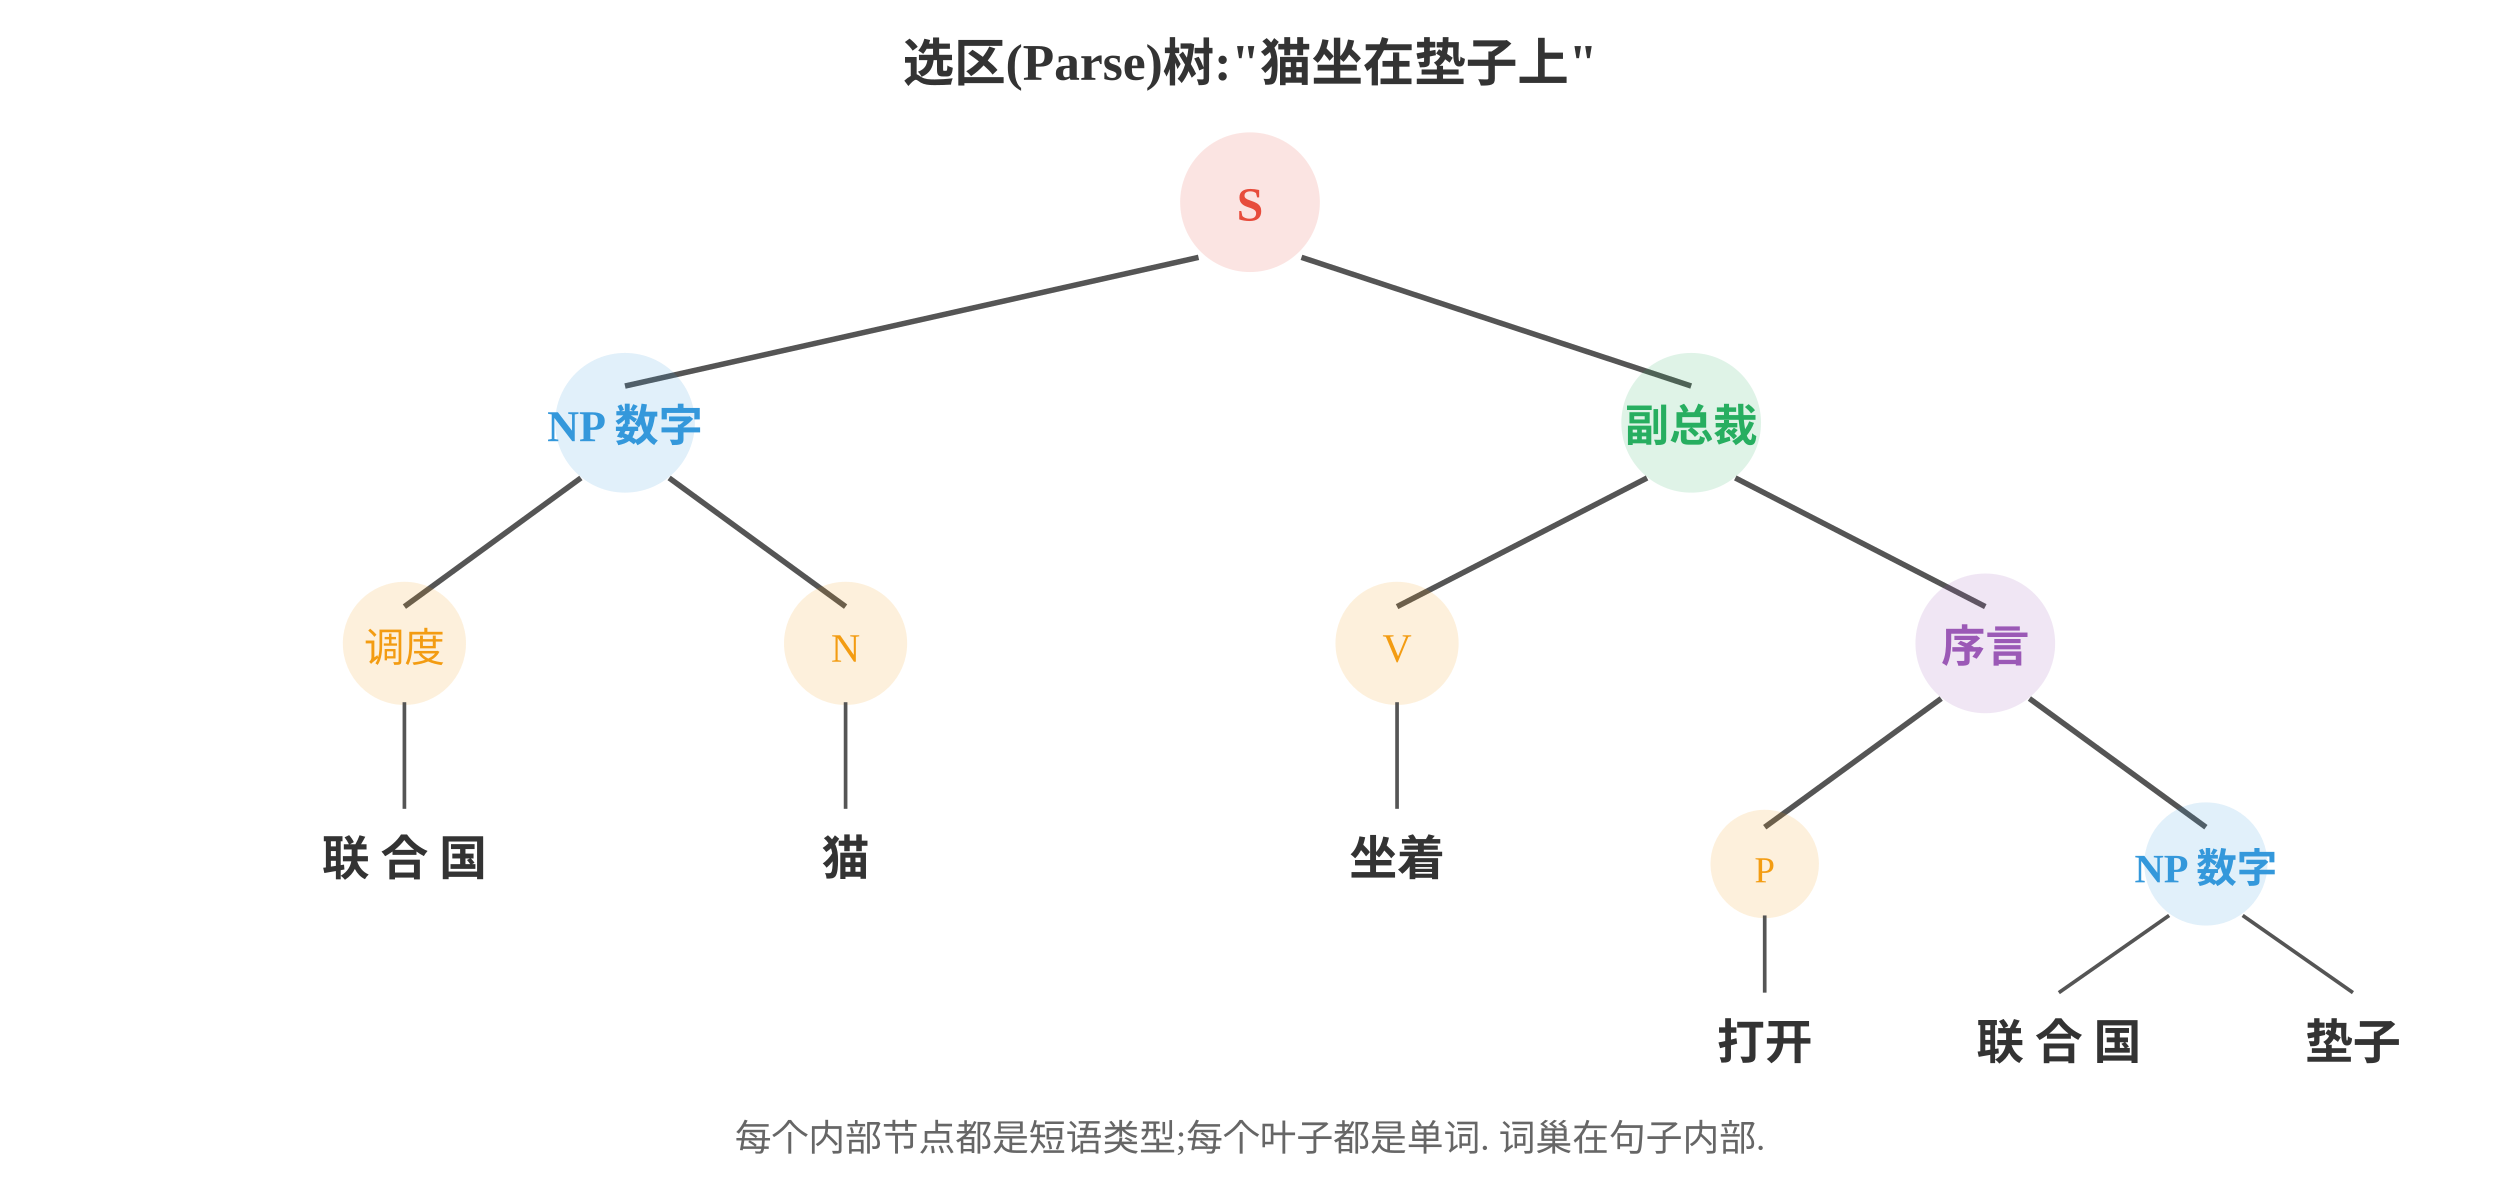
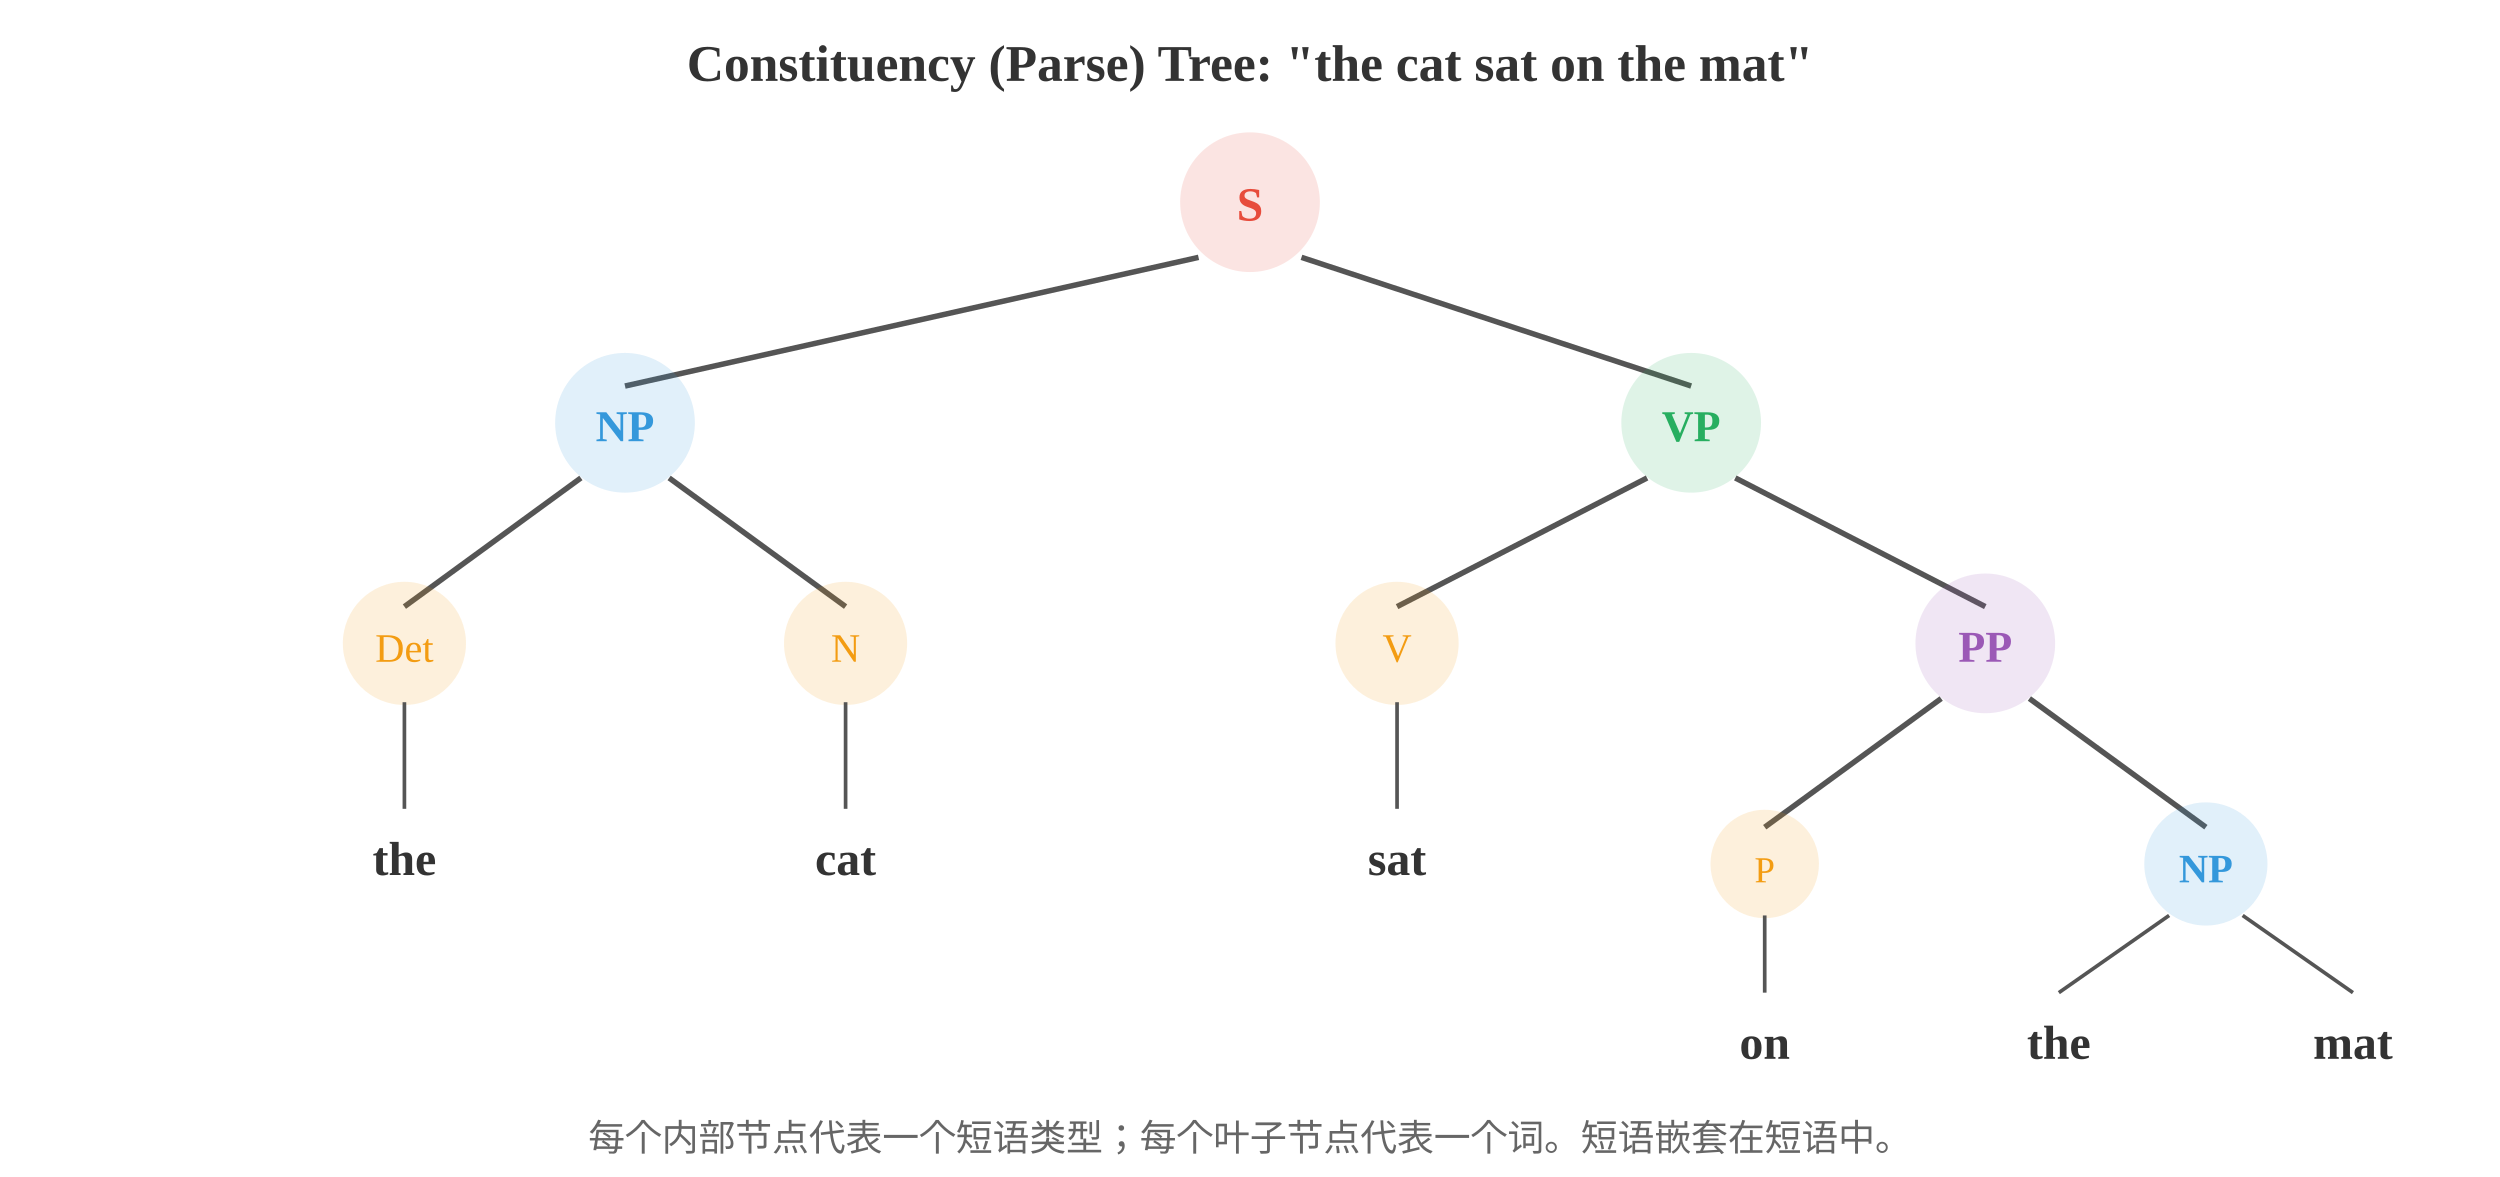
<svg xmlns="http://www.w3.org/2000/svg" width="680" height="320">
-   <text x="340" y="22" fill="#333" font-size="14" font-weight="bold" text-anchor="middle">选区(Parse)树:"猫坐在垫子上"</text>
+   <text x="340" y="22" fill="#333" font-size="14" font-weight="bold" text-anchor="middle">Constituency (Parse) Tree: "the cat sat on the mat"</text>
  <circle cx="340" cy="55" r="18" fill="#e74c3c" opacity="0.15" stroke="#e74c3c" stroke-width="2" />
  <text x="340" y="60" fill="#e74c3c" font-size="13" text-anchor="middle" font-weight="bold">S</text>
  <line x1="326" y1="70" x2="170" y2="105" stroke="#555" stroke-width="1.5" />
  <line x1="354" y1="70" x2="460" y2="105" stroke="#555" stroke-width="1.5" />
  <circle cx="170" cy="115" r="18" fill="#3498db" opacity="0.15" stroke="#3498db" stroke-width="2" />
-   <text x="170" y="120" fill="#3498db" font-size="12" text-anchor="middle" font-weight="bold">NP 数字</text>
+   <text x="170" y="120" fill="#3498db" font-size="12" text-anchor="middle" font-weight="bold">NP</text>
  <line x1="158" y1="130" x2="110" y2="165" stroke="#555" stroke-width="1.5" />
  <line x1="182" y1="130" x2="230" y2="165" stroke="#555" stroke-width="1.5" />
  <circle cx="110" cy="175" r="16" fill="#f39c12" opacity="0.15" stroke="#f39c12" stroke-width="1.5" />
-   <text x="110" y="180" fill="#f39c12" font-size="11" text-anchor="middle">调度</text>
+   <text x="110" y="180" fill="#f39c12" font-size="11" text-anchor="middle">Det</text>
  <line x1="110" y1="191" x2="110" y2="220" stroke="#555" stroke-width="1" />
-   <text x="110" y="238" fill="#333" font-size="13" text-anchor="middle" font-weight="bold">联 合 国</text>
+   <text x="110" y="238" fill="#333" font-size="13" text-anchor="middle" font-weight="bold">the</text>
  <circle cx="230" cy="175" r="16" fill="#f39c12" opacity="0.15" stroke="#f39c12" stroke-width="1.5" />
  <text x="230" y="180" fill="#f39c12" font-size="11" text-anchor="middle">N</text>
  <line x1="230" y1="191" x2="230" y2="220" stroke="#555" stroke-width="1" />
-   <text x="230" y="238" fill="#333" font-size="13" text-anchor="middle" font-weight="bold">猫</text>
+   <text x="230" y="238" fill="#333" font-size="13" text-anchor="middle" font-weight="bold">cat</text>
  <circle cx="460" cy="115" r="18" fill="#27ae60" opacity="0.15" stroke="#27ae60" stroke-width="2" />
-   <text x="460" y="120" fill="#27ae60" font-size="12" text-anchor="middle" font-weight="bold">副总裁</text>
+   <text x="460" y="120" fill="#27ae60" font-size="12" text-anchor="middle" font-weight="bold">VP</text>
  <line x1="448" y1="130" x2="380" y2="165" stroke="#555" stroke-width="1.5" />
  <line x1="472" y1="130" x2="540" y2="165" stroke="#555" stroke-width="1.5" />
  <circle cx="380" cy="175" r="16" fill="#f39c12" opacity="0.15" stroke="#f39c12" stroke-width="1.5" />
  <text x="380" y="180" fill="#f39c12" font-size="11" text-anchor="middle">V</text>
  <line x1="380" y1="191" x2="380" y2="220" stroke="#555" stroke-width="1" />
-   <text x="380" y="238" fill="#333" font-size="13" text-anchor="middle" font-weight="bold">坐着</text>
+   <text x="380" y="238" fill="#333" font-size="13" text-anchor="middle" font-weight="bold">sat</text>
  <circle cx="540" cy="175" r="18" fill="#9b59b6" opacity="0.15" stroke="#9b59b6" stroke-width="2" />
-   <text x="540" y="180" fill="#9b59b6" font-size="12" text-anchor="middle" font-weight="bold">序言</text>
+   <text x="540" y="180" fill="#9b59b6" font-size="12" text-anchor="middle" font-weight="bold">PP</text>
  <line x1="528" y1="190" x2="480" y2="225" stroke="#555" stroke-width="1.5" />
  <line x1="552" y1="190" x2="600" y2="225" stroke="#555" stroke-width="1.5" />
  <circle cx="480" cy="235" r="14" fill="#f39c12" opacity="0.15" stroke="#f39c12" stroke-width="1.5" />
  <text x="480" y="240" fill="#f39c12" font-size="10" text-anchor="middle">P</text>
  <line x1="480" y1="249" x2="480" y2="270" stroke="#555" stroke-width="1" />
-   <text x="480" y="288" fill="#333" font-size="13" text-anchor="middle" font-weight="bold">打开</text>
+   <text x="480" y="288" fill="#333" font-size="13" text-anchor="middle" font-weight="bold">on</text>
  <circle cx="600" cy="235" r="16" fill="#3498db" opacity="0.15" stroke="#3498db" stroke-width="1.5" />
-   <text x="600" y="240" fill="#3498db" font-size="11" text-anchor="middle" font-weight="bold">NP 数字</text>
+   <text x="600" y="240" fill="#3498db" font-size="11" text-anchor="middle" font-weight="bold">NP</text>
  <line x1="590" y1="249" x2="560" y2="270" stroke="#555" stroke-width="1" />
  <line x1="610" y1="249" x2="640" y2="270" stroke="#555" stroke-width="1" />
-   <text x="560" y="288" fill="#333" font-size="13" text-anchor="middle" font-weight="bold">联 合 国</text>
-   <text x="640" y="288" fill="#333" font-size="13" text-anchor="middle" font-weight="bold">垫子</text>
-   <text x="340" y="313" fill="#666" font-size="10" text-anchor="middle">每个内部节点都是短语类型;每个叶子都是单词. 词巢在句子内部.</text>
+   <text x="560" y="288" fill="#333" font-size="13" text-anchor="middle" font-weight="bold">the</text>
+   <text x="640" y="288" fill="#333" font-size="13" text-anchor="middle" font-weight="bold">mat</text>
+   <text x="340" y="313" fill="#666" font-size="10" text-anchor="middle">每个内部节点代表一个短语类型；每个叶子节点代表一个词。短语嵌套在短语中。</text>
</svg>
